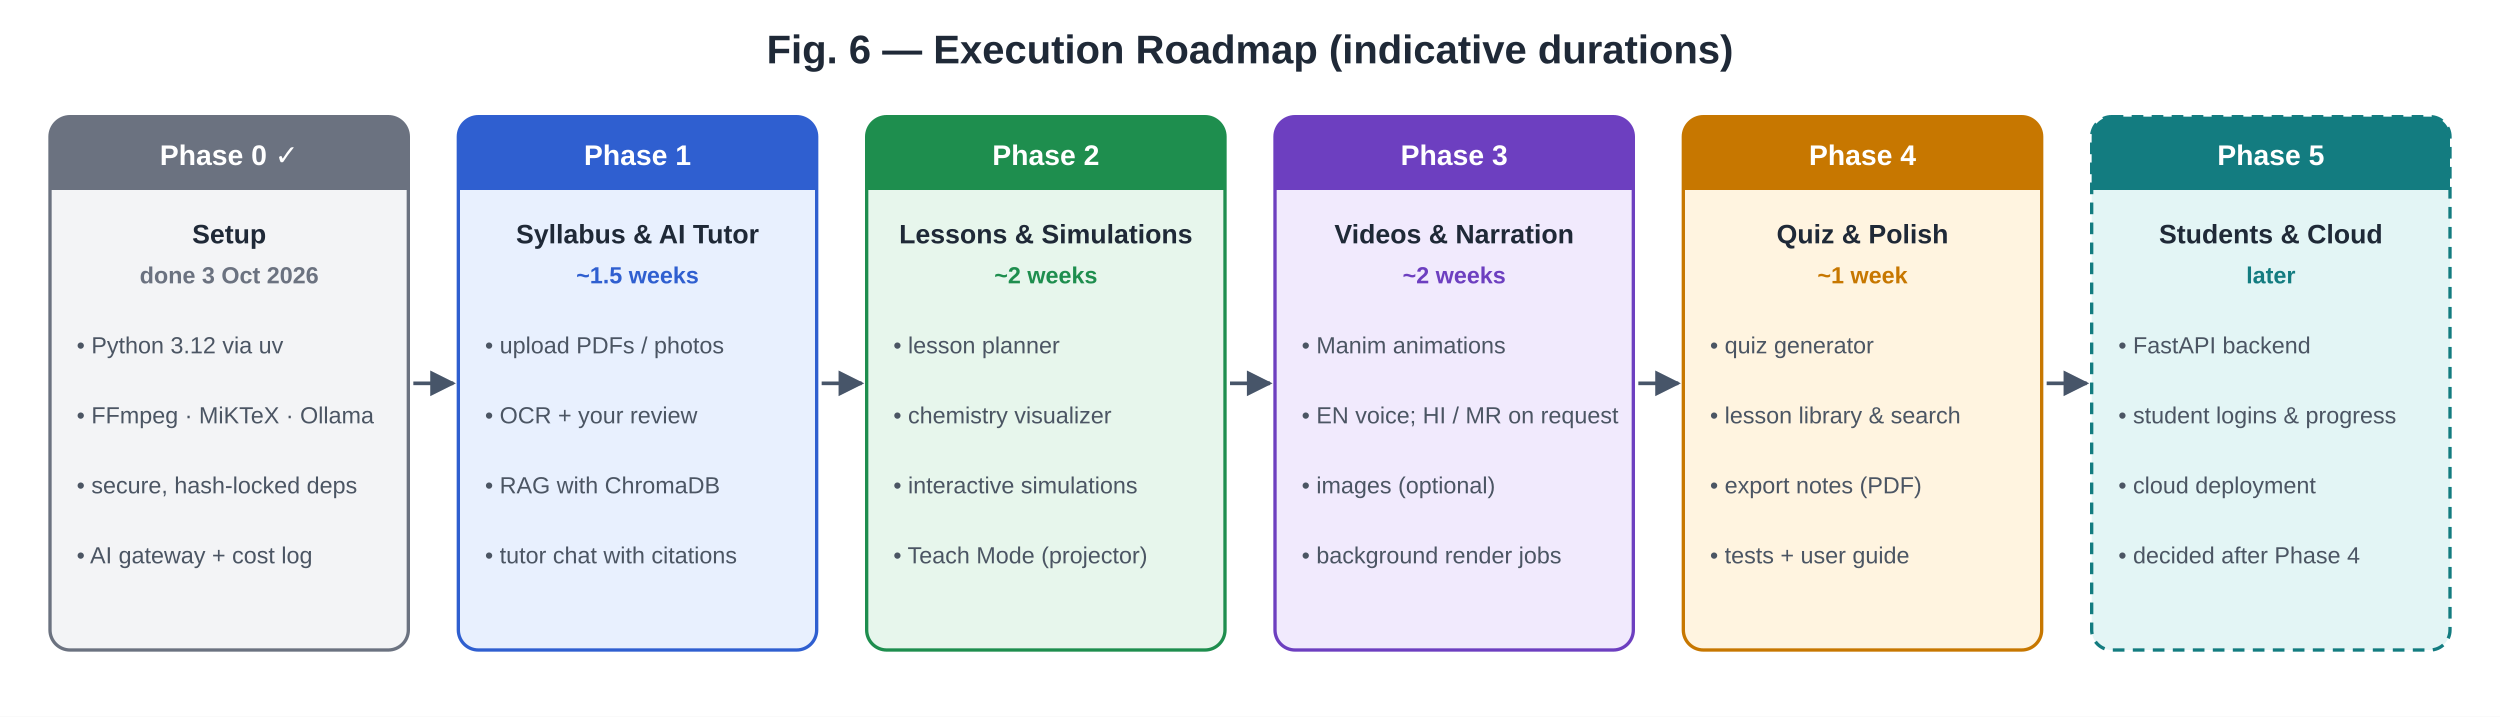
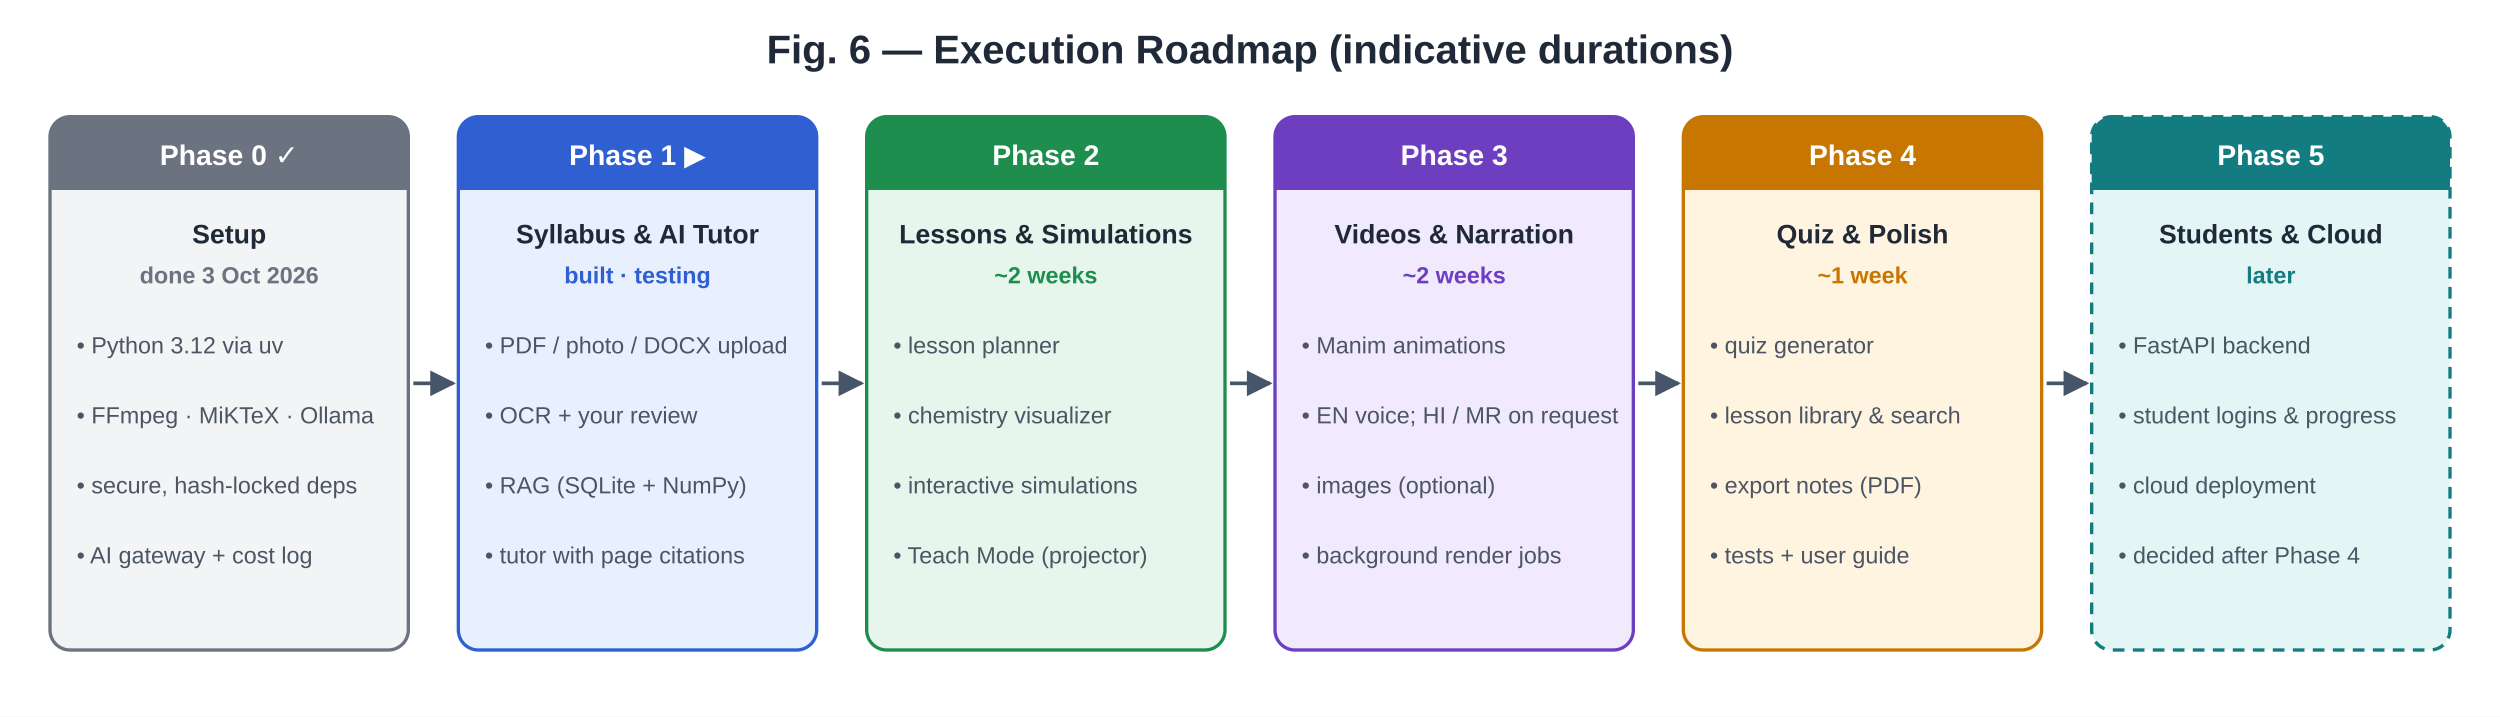
<svg xmlns="http://www.w3.org/2000/svg" width="1500" height="430" viewBox="0 0 1500 430">
  <defs>
    <marker id="arr" viewBox="0 0 10 10" refX="9" refY="5" markerWidth="7" markerHeight="7" orient="auto">
      <path d="M0,0 L10,5 L0,10 z" fill="#475569" />
    </marker>
    <marker id="arrs" viewBox="0 0 10 10" refX="1" refY="5" markerWidth="7" markerHeight="7" orient="auto">
      <path d="M10,0 L0,5 L10,10 z" fill="#475569" />
    </marker>
  </defs>
  <rect width="100%" height="100%" fill="#FFFFFF" />
  <text x="750" y="38" font-family="Segoe UI, Arial, sans-serif" font-size="24" font-weight="700" fill="#1F2937" text-anchor="middle">Fig. 6 — Execution Roadmap (indicative durations)</text>
  <rect x="30" y="70" width="215" height="320" rx="12" fill="#F3F4F6" stroke="#6B7280" stroke-width="2" />
  <rect x="30" y="70" width="215" height="44" rx="12" fill="#6B7280" />
  <rect x="30" y="100" width="215" height="14" fill="#6B7280" />
  <text x="137.5" y="99" font-family="Segoe UI, Arial, sans-serif" font-size="17" font-weight="700" fill="#FFFFFF" text-anchor="middle">Phase 0 ✓</text>
  <text x="137.5" y="146" font-family="Segoe UI, Arial, sans-serif" font-size="16" font-weight="700" fill="#1F2937" text-anchor="middle">Setup</text>
  <text x="137.5" y="170" font-family="Segoe UI, Arial, sans-serif" font-size="14" fill="#6B7280" font-weight="600" text-anchor="middle">done 3 Oct 2026</text>
  <text x="46" y="212" font-family="Segoe UI, Arial, sans-serif" font-size="14" fill="#4B5563">• Python 3.12 via uv</text>
  <text x="46" y="254" font-family="Segoe UI, Arial, sans-serif" font-size="14" fill="#4B5563">• FFmpeg · MiKTeX · Ollama</text>
  <text x="46" y="296" font-family="Segoe UI, Arial, sans-serif" font-size="14" fill="#4B5563">• secure, hash-locked deps</text>
  <text x="46" y="338" font-family="Segoe UI, Arial, sans-serif" font-size="14" fill="#4B5563">• AI gateway + cost log</text>
  <path d="M248,230 L272,230" fill="none" stroke="#475569" stroke-width="2.2" marker-end="url(#arr)" />
  <rect x="275" y="70" width="215" height="320" rx="12" fill="#E8F0FE" stroke="#2F5FD0" stroke-width="2" />
  <rect x="275" y="70" width="215" height="44" rx="12" fill="#2F5FD0" />
  <rect x="275" y="100" width="215" height="14" fill="#2F5FD0" />
-   <text x="382.5" y="99" font-family="Segoe UI, Arial, sans-serif" font-size="17" font-weight="700" fill="#FFFFFF" text-anchor="middle">Phase 1</text>
+   <text x="382.5" y="99" font-family="Segoe UI, Arial, sans-serif" font-size="17" font-weight="700" fill="#FFFFFF" text-anchor="middle">Phase 1 ▶</text>
  <text x="382.5" y="146" font-family="Segoe UI, Arial, sans-serif" font-size="16" font-weight="700" fill="#1F2937" text-anchor="middle">Syllabus &amp; AI Tutor</text>
-   <text x="382.5" y="170" font-family="Segoe UI, Arial, sans-serif" font-size="14" fill="#2F5FD0" font-weight="600" text-anchor="middle">~1.5 weeks</text>
-   <text x="291" y="212" font-family="Segoe UI, Arial, sans-serif" font-size="14" fill="#4B5563">• upload PDFs / photos</text>
+   <text x="382.5" y="170" font-family="Segoe UI, Arial, sans-serif" font-size="14" fill="#2F5FD0" font-weight="600" text-anchor="middle">built · testing</text>
+   <text x="291" y="212" font-family="Segoe UI, Arial, sans-serif" font-size="14" fill="#4B5563">• PDF / photo / DOCX upload</text>
  <text x="291" y="254" font-family="Segoe UI, Arial, sans-serif" font-size="14" fill="#4B5563">• OCR + your review</text>
-   <text x="291" y="296" font-family="Segoe UI, Arial, sans-serif" font-size="14" fill="#4B5563">• RAG with ChromaDB</text>
-   <text x="291" y="338" font-family="Segoe UI, Arial, sans-serif" font-size="14" fill="#4B5563">• tutor chat with citations</text>
+   <text x="291" y="296" font-family="Segoe UI, Arial, sans-serif" font-size="14" fill="#4B5563">• RAG (SQLite + NumPy)</text>
+   <text x="291" y="338" font-family="Segoe UI, Arial, sans-serif" font-size="14" fill="#4B5563">• tutor with page citations</text>
  <path d="M493,230 L517,230" fill="none" stroke="#475569" stroke-width="2.2" marker-end="url(#arr)" />
  <rect x="520" y="70" width="215" height="320" rx="12" fill="#E7F6EC" stroke="#1E8E4E" stroke-width="2" />
  <rect x="520" y="70" width="215" height="44" rx="12" fill="#1E8E4E" />
  <rect x="520" y="100" width="215" height="14" fill="#1E8E4E" />
  <text x="627.5" y="99" font-family="Segoe UI, Arial, sans-serif" font-size="17" font-weight="700" fill="#FFFFFF" text-anchor="middle">Phase 2</text>
  <text x="627.5" y="146" font-family="Segoe UI, Arial, sans-serif" font-size="16" font-weight="700" fill="#1F2937" text-anchor="middle">Lessons &amp; Simulations</text>
  <text x="627.5" y="170" font-family="Segoe UI, Arial, sans-serif" font-size="14" fill="#1E8E4E" font-weight="600" text-anchor="middle">~2 weeks</text>
  <text x="536" y="212" font-family="Segoe UI, Arial, sans-serif" font-size="14" fill="#4B5563">• lesson planner</text>
  <text x="536" y="254" font-family="Segoe UI, Arial, sans-serif" font-size="14" fill="#4B5563">• chemistry visualizer</text>
  <text x="536" y="296" font-family="Segoe UI, Arial, sans-serif" font-size="14" fill="#4B5563">• interactive simulations</text>
  <text x="536" y="338" font-family="Segoe UI, Arial, sans-serif" font-size="14" fill="#4B5563">• Teach Mode (projector)</text>
  <path d="M738,230 L762,230" fill="none" stroke="#475569" stroke-width="2.2" marker-end="url(#arr)" />
  <rect x="765" y="70" width="215" height="320" rx="12" fill="#F1EAFD" stroke="#6D3FC0" stroke-width="2" />
  <rect x="765" y="70" width="215" height="44" rx="12" fill="#6D3FC0" />
  <rect x="765" y="100" width="215" height="14" fill="#6D3FC0" />
  <text x="872.5" y="99" font-family="Segoe UI, Arial, sans-serif" font-size="17" font-weight="700" fill="#FFFFFF" text-anchor="middle">Phase 3</text>
  <text x="872.5" y="146" font-family="Segoe UI, Arial, sans-serif" font-size="16" font-weight="700" fill="#1F2937" text-anchor="middle">Videos &amp; Narration</text>
  <text x="872.5" y="170" font-family="Segoe UI, Arial, sans-serif" font-size="14" fill="#6D3FC0" font-weight="600" text-anchor="middle">~2 weeks</text>
  <text x="781" y="212" font-family="Segoe UI, Arial, sans-serif" font-size="14" fill="#4B5563">• Manim animations</text>
  <text x="781" y="254" font-family="Segoe UI, Arial, sans-serif" font-size="14" fill="#4B5563">• EN voice; HI / MR on request</text>
  <text x="781" y="296" font-family="Segoe UI, Arial, sans-serif" font-size="14" fill="#4B5563">• images (optional)</text>
  <text x="781" y="338" font-family="Segoe UI, Arial, sans-serif" font-size="14" fill="#4B5563">• background render jobs</text>
  <path d="M983,230 L1007,230" fill="none" stroke="#475569" stroke-width="2.2" marker-end="url(#arr)" />
  <rect x="1010" y="70" width="215" height="320" rx="12" fill="#FFF4E0" stroke="#C77700" stroke-width="2" />
  <rect x="1010" y="70" width="215" height="44" rx="12" fill="#C77700" />
  <rect x="1010" y="100" width="215" height="14" fill="#C77700" />
  <text x="1117.5" y="99" font-family="Segoe UI, Arial, sans-serif" font-size="17" font-weight="700" fill="#FFFFFF" text-anchor="middle">Phase 4</text>
  <text x="1117.5" y="146" font-family="Segoe UI, Arial, sans-serif" font-size="16" font-weight="700" fill="#1F2937" text-anchor="middle">Quiz &amp; Polish</text>
  <text x="1117.5" y="170" font-family="Segoe UI, Arial, sans-serif" font-size="14" fill="#C77700" font-weight="600" text-anchor="middle">~1 week</text>
  <text x="1026" y="212" font-family="Segoe UI, Arial, sans-serif" font-size="14" fill="#4B5563">• quiz generator</text>
  <text x="1026" y="254" font-family="Segoe UI, Arial, sans-serif" font-size="14" fill="#4B5563">• lesson library &amp; search</text>
  <text x="1026" y="296" font-family="Segoe UI, Arial, sans-serif" font-size="14" fill="#4B5563">• export notes (PDF)</text>
  <text x="1026" y="338" font-family="Segoe UI, Arial, sans-serif" font-size="14" fill="#4B5563">• tests + user guide</text>
  <path d="M1228,230 L1252,230" fill="none" stroke="#475569" stroke-width="2.2" marker-end="url(#arr)" />
  <rect x="1255" y="70" width="215" height="320" rx="12" fill="#E3F5F5" stroke="#137C80" stroke-width="2" stroke-dasharray="7 5" />
  <rect x="1255" y="70" width="215" height="44" rx="12" fill="#137C80" />
  <rect x="1255" y="100" width="215" height="14" fill="#137C80" />
  <text x="1362.5" y="99" font-family="Segoe UI, Arial, sans-serif" font-size="17" font-weight="700" fill="#FFFFFF" text-anchor="middle">Phase 5</text>
  <text x="1362.5" y="146" font-family="Segoe UI, Arial, sans-serif" font-size="16" font-weight="700" fill="#1F2937" text-anchor="middle">Students &amp; Cloud</text>
  <text x="1362.5" y="170" font-family="Segoe UI, Arial, sans-serif" font-size="14" fill="#137C80" font-weight="600" text-anchor="middle">later</text>
  <text x="1271" y="212" font-family="Segoe UI, Arial, sans-serif" font-size="14" fill="#4B5563">• FastAPI backend</text>
  <text x="1271" y="254" font-family="Segoe UI, Arial, sans-serif" font-size="14" fill="#4B5563">• student logins &amp; progress</text>
  <text x="1271" y="296" font-family="Segoe UI, Arial, sans-serif" font-size="14" fill="#4B5563">• cloud deployment</text>
  <text x="1271" y="338" font-family="Segoe UI, Arial, sans-serif" font-size="14" fill="#4B5563">• decided after Phase 4</text>
</svg>
